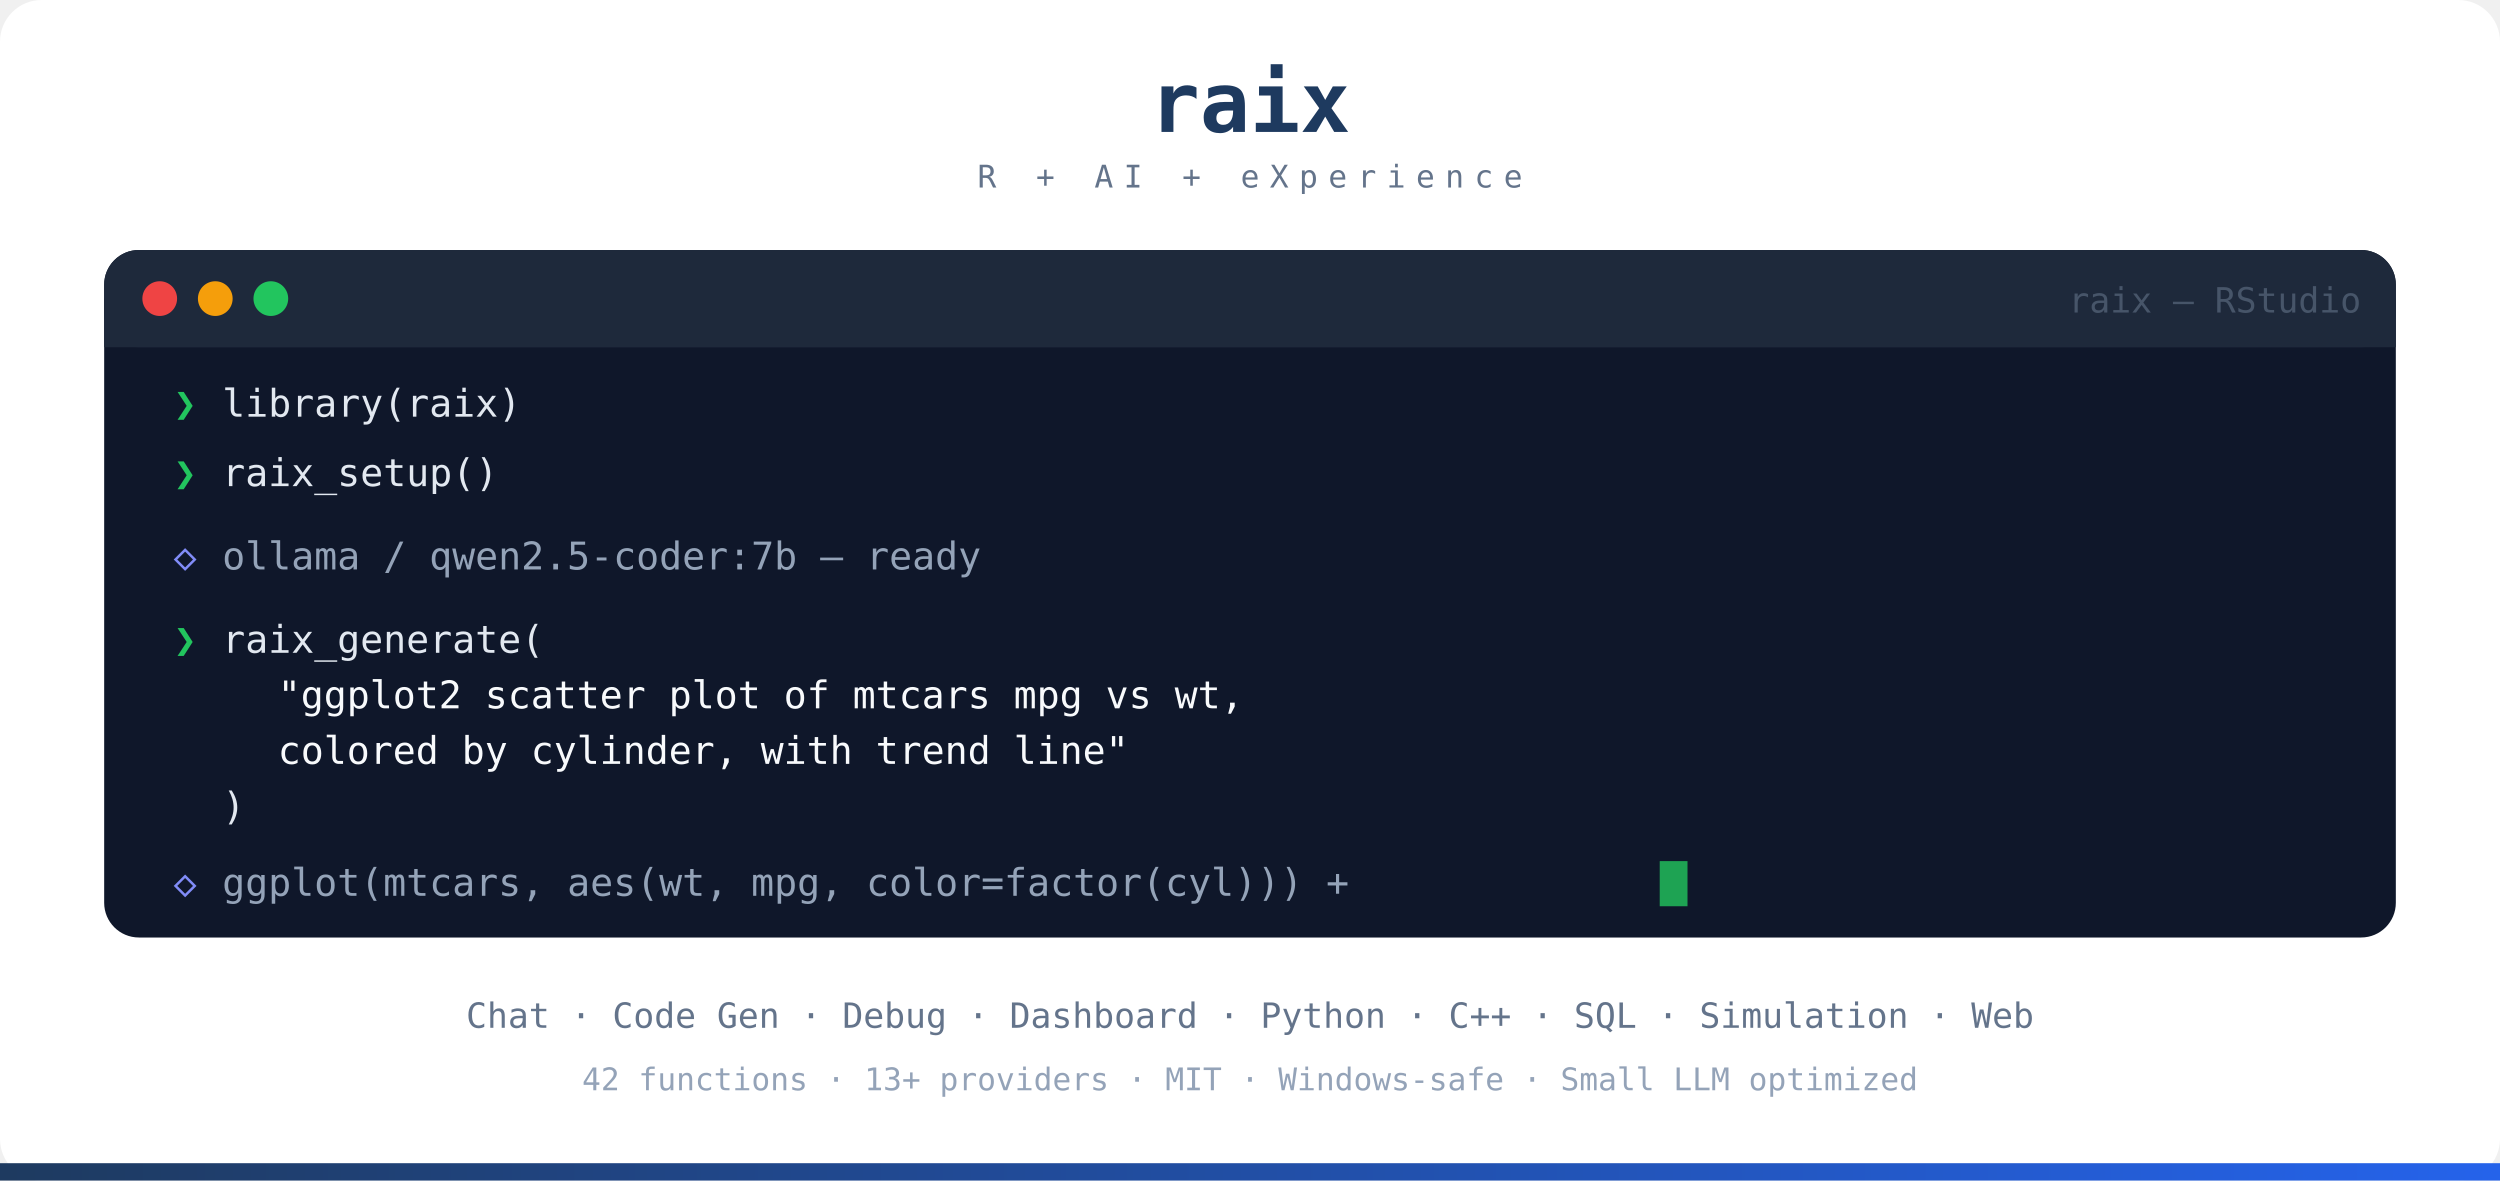
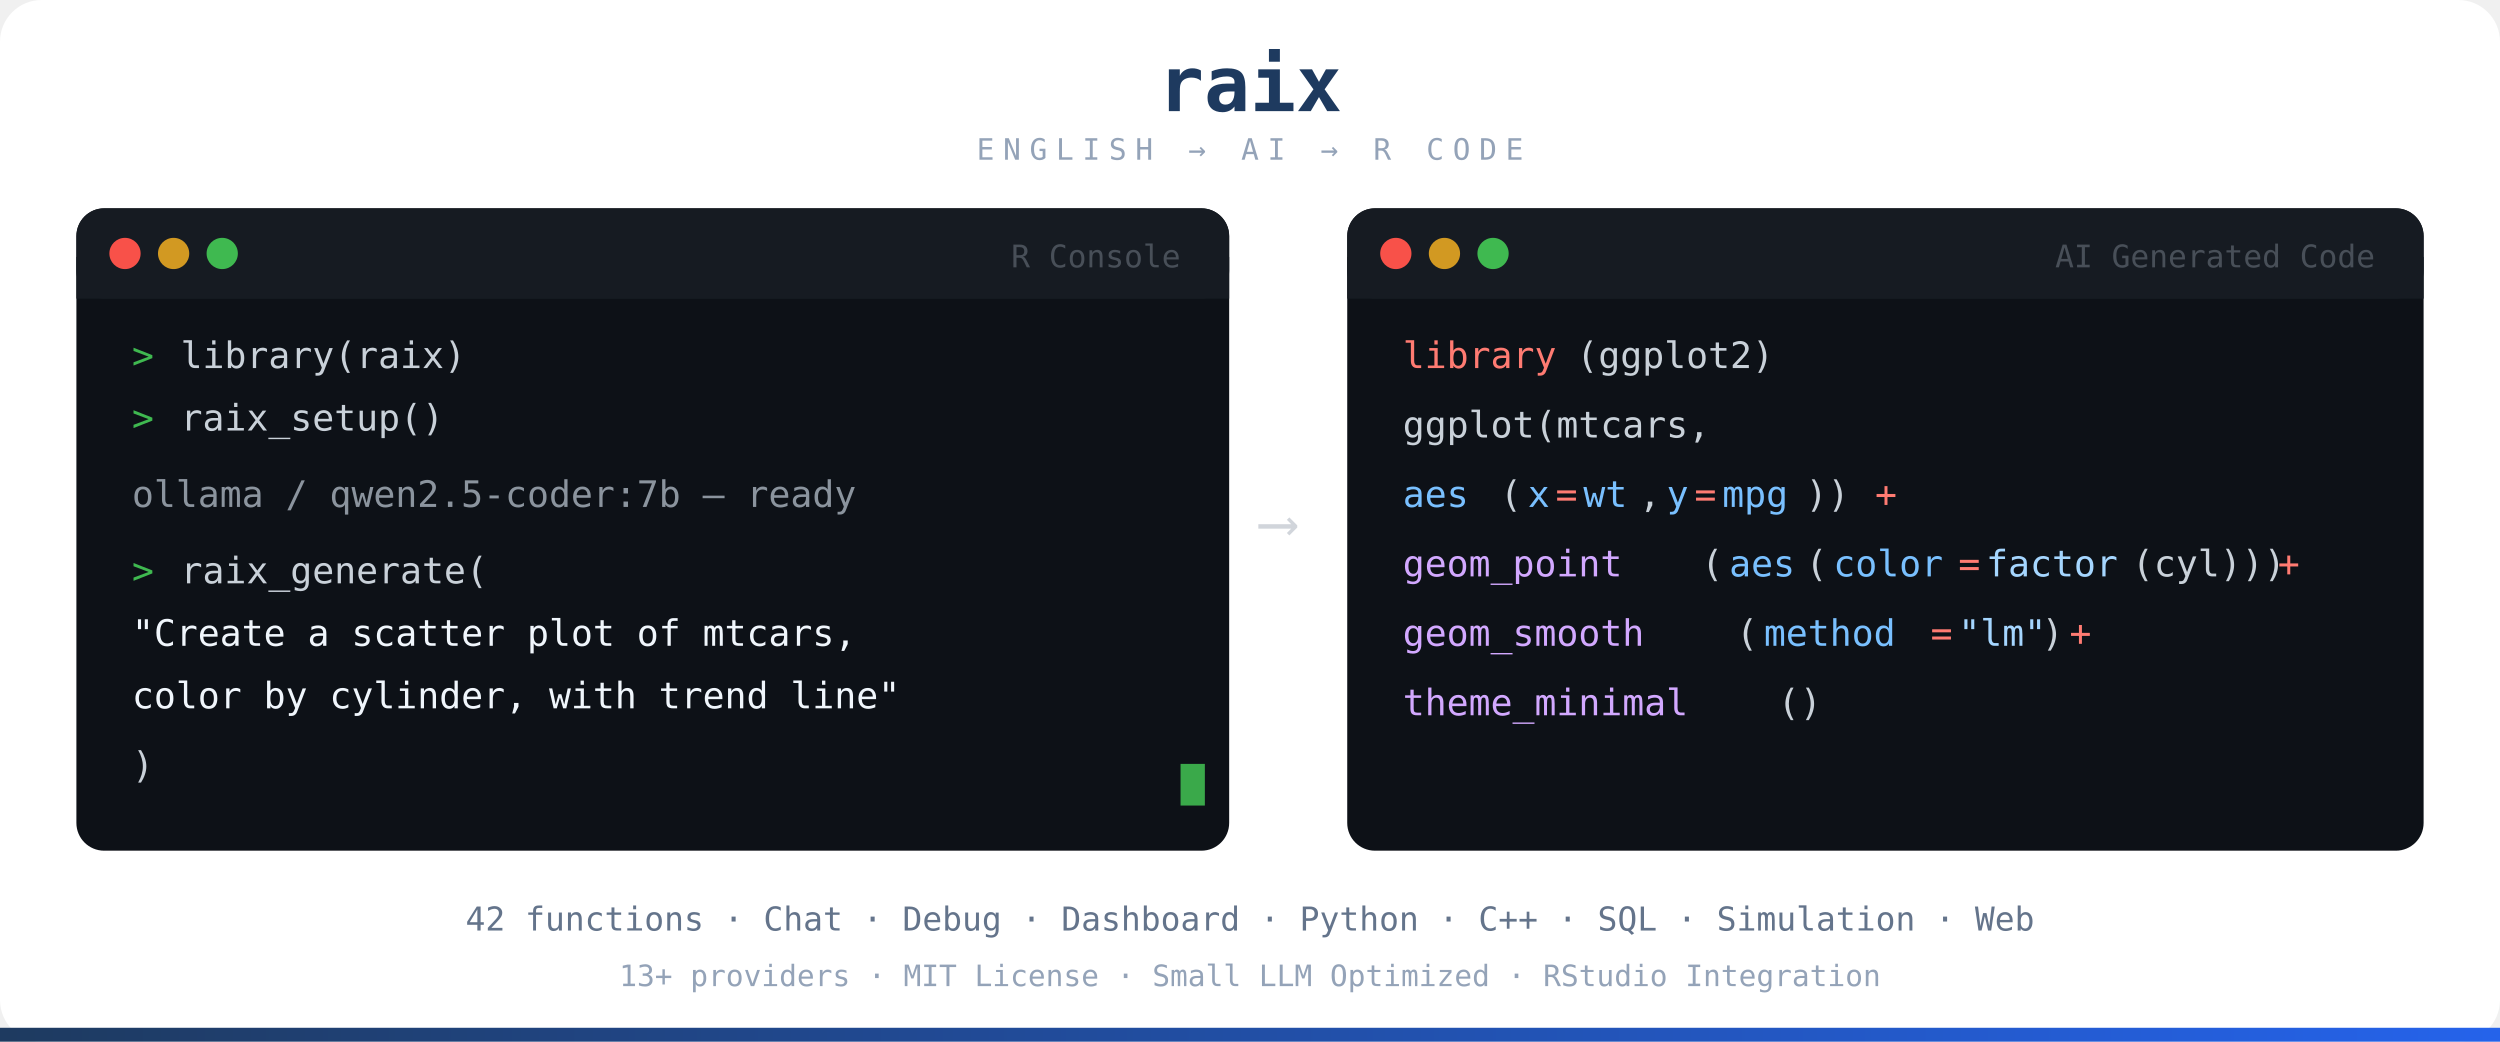
- <svg xmlns="http://www.w3.org/2000/svg" viewBox="0 0 720 340" width="720" height="340">
+ <svg xmlns="http://www.w3.org/2000/svg" viewBox="0 0 720 300" width="720" height="300">
  <defs>
    <linearGradient id="brand" x1="0%" y1="0%" x2="100%" y2="0%">
      <stop offset="0%" style="stop-color:#1e3a5f" />
      <stop offset="100%" style="stop-color:#2563eb" />
    </linearGradient>
-     <linearGradient id="purple" x1="0%" y1="0%" x2="100%" y2="0%">
-       <stop offset="0%" style="stop-color:#667eea" />
-       <stop offset="100%" style="stop-color:#a78bfa" />
-     </linearGradient>
  </defs>
-   <rect width="720" height="340" rx="12" fill="#ffffff" />
-   <text x="360" y="38" text-anchor="middle" font-family="monospace" font-size="24" font-weight="bold" fill="#1e3a5f">raix</text>
-   <text x="360" y="54" text-anchor="middle" font-family="monospace" font-size="9" fill="#64748b" letter-spacing="3">R + AI + eXperience</text>
-   <rect x="30" y="72" width="660" height="198" rx="10" fill="#0f172a" />
-   <rect x="30" y="72" width="660" height="28" rx="10" fill="#1e293b" />
-   <rect x="30" y="86" width="660" height="14" fill="#1e293b" />
-   <circle cx="46" cy="86" r="5" fill="#ef4444" />
-   <circle cx="62" cy="86" r="5" fill="#f59e0b" />
-   <circle cx="78" cy="86" r="5" fill="#22c55e" />
-   <text x="680" y="90" text-anchor="end" font-family="monospace" font-size="10" fill="#475569">raix — RStudio</text>
-   <text x="50" y="120" font-family="monospace" font-size="11" fill="#22c55e">❯</text>
-   <text x="64" y="120" font-family="monospace" font-size="11" fill="#e2e8f0">library(raix)</text>
-   <text x="50" y="140" font-family="monospace" font-size="11" fill="#22c55e">❯</text>
-   <text x="64" y="140" font-family="monospace" font-size="11" fill="#e2e8f0">raix_setup()</text>
-   <text x="50" y="164" font-family="monospace" font-size="11" fill="#818cf8">◇</text>
-   <text x="64" y="164" font-family="monospace" font-size="11" fill="#94a3b8">ollama / qwen2.5-coder:7b — ready</text>
-   <text x="50" y="188" font-family="monospace" font-size="11" fill="#22c55e">❯</text>
-   <text x="64" y="188" font-family="monospace" font-size="11" fill="#e2e8f0">raix_generate(</text>
-   <text x="80" y="204" font-family="monospace" font-size="11" fill="#f8fafc">"ggplot2 scatter plot of mtcars mpg vs wt,</text>
-   <text x="80" y="220" font-family="monospace" font-size="11" fill="#f8fafc"> colored by cylinder, with trend line"</text>
-   <text x="64" y="236" font-family="monospace" font-size="11" fill="#e2e8f0">)</text>
-   <text x="50" y="258" font-family="monospace" font-size="11" fill="#818cf8">◇</text>
-   <text x="64" y="258" font-family="monospace" font-size="11" fill="#94a3b8">ggplot(mtcars, aes(wt, mpg, color=factor(cyl))) +</text>
-   <rect x="478" y="248" width="8" height="13" fill="#22c55e" opacity="0.8">
-     <animate attributeName="opacity" values="1;0;1" dur="1s" repeatCount="indefinite" />
+   <rect width="720" height="300" rx="12" fill="#ffffff" />
+   <text x="360" y="32" text-anchor="middle" font-family="monospace" font-size="22" font-weight="bold" fill="#1e3a5f">raix</text>
+   <text x="360" y="46" text-anchor="middle" font-family="monospace" font-size="8.5" fill="#94a3b8" letter-spacing="2.5">ENGLISH → AI → R CODE</text>
+   <rect x="22" y="60" width="332" height="185" rx="8" fill="#0d1117" />
+   <rect x="22" y="60" width="332" height="26" rx="8" fill="#161b22" />
+   <rect x="22" y="74" width="332" height="12" fill="#161b22" />
+   <circle cx="36" cy="73" r="4.5" fill="#f85149" />
+   <circle cx="50" cy="73" r="4.5" fill="#d29922" />
+   <circle cx="64" cy="73" r="4.5" fill="#3fb950" />
+   <text x="340" y="77" text-anchor="end" font-family="monospace" font-size="9" fill="#484f58">R Console</text>
+   <text x="38" y="106" font-family="monospace" font-size="10.5" fill="#3fb950">&gt;</text>
+   <text x="52" y="106" font-family="monospace" font-size="10.5" fill="#c9d1d9">library(raix)</text>
+   <text x="38" y="124" font-family="monospace" font-size="10.5" fill="#3fb950">&gt;</text>
+   <text x="52" y="124" font-family="monospace" font-size="10.5" fill="#c9d1d9">raix_setup()</text>
+   <text x="38" y="146" font-family="monospace" font-size="10.5" fill="#8b949e">  ollama / qwen2.5-coder:7b — ready</text>
+   <text x="38" y="168" font-family="monospace" font-size="10.5" fill="#3fb950">&gt;</text>
+   <text x="52" y="168" font-family="monospace" font-size="10.5" fill="#c9d1d9">raix_generate(</text>
+   <text x="38" y="186" font-family="monospace" font-size="10.5" fill="#f0f6fc">  "Create a scatter plot of mtcars,</text>
+   <text x="38" y="204" font-family="monospace" font-size="10.5" fill="#f0f6fc">   color by cylinder, with trend line"</text>
+   <text x="38" y="224" font-family="monospace" font-size="10.5" fill="#c9d1d9">)</text>
+   <rect x="340" y="220" width="7" height="12" fill="#3fb950" opacity="0.9">
+     <animate attributeName="opacity" values="1;0;1" dur="1.2s" repeatCount="indefinite" />
  </rect>
-   <text x="360" y="296" text-anchor="middle" font-family="monospace" font-size="10" fill="#64748b">
-     Chat  ·  Code Gen  ·  Debug  ·  Dashboard  ·  Python  ·  C++  ·  SQL  ·  Simulation  ·  Web
+   <text x="368" y="156" text-anchor="middle" font-family="monospace" font-size="16" fill="#d1d5db">⟶</text>
+   <rect x="388" y="60" width="310" height="185" rx="8" fill="#0d1117" />
+   <rect x="388" y="60" width="310" height="26" rx="8" fill="#161b22" />
+   <rect x="388" y="74" width="310" height="12" fill="#161b22" />
+   <circle cx="402" cy="73" r="4.5" fill="#f85149" />
+   <circle cx="416" cy="73" r="4.5" fill="#d29922" />
+   <circle cx="430" cy="73" r="4.5" fill="#3fb950" />
+   <text x="684" y="77" text-anchor="end" font-family="monospace" font-size="9" fill="#484f58">AI Generated Code</text>
+   <text x="404" y="106" font-family="monospace" font-size="10.5" fill="#ff7b72">library</text>
+   <text x="454" y="106" font-family="monospace" font-size="10.5" fill="#c9d1d9">(ggplot2)</text>
+   <text x="404" y="126" font-family="monospace" font-size="10.5" fill="#c9d1d9">ggplot(mtcars,</text>
+   <text x="404" y="146" font-family="monospace" font-size="10.5" fill="#79c0ff">  aes</text>
+   <text x="432" y="146" font-family="monospace" font-size="10.5" fill="#c9d1d9">(</text>
+   <text x="440" y="146" font-family="monospace" font-size="10.5" fill="#79c0ff">x</text>
+   <text x="448" y="146" font-family="monospace" font-size="10.5" fill="#ff7b72">=</text>
+   <text x="456" y="146" font-family="monospace" font-size="10.5" fill="#79c0ff">wt</text>
+   <text x="472" y="146" font-family="monospace" font-size="10.5" fill="#c9d1d9">,</text>
+   <text x="480" y="146" font-family="monospace" font-size="10.5" fill="#79c0ff">y</text>
+   <text x="488" y="146" font-family="monospace" font-size="10.5" fill="#ff7b72">=</text>
+   <text x="496" y="146" font-family="monospace" font-size="10.5" fill="#79c0ff">mpg</text>
+   <text x="520" y="146" font-family="monospace" font-size="10.5" fill="#c9d1d9">))</text>
+   <text x="540" y="146" font-family="monospace" font-size="10.5" fill="#ff7b72">+</text>
+   <text x="404" y="166" font-family="monospace" font-size="10.5" fill="#d2a8ff">  geom_point</text>
+   <text x="490" y="166" font-family="monospace" font-size="10.5" fill="#c9d1d9">(</text>
+   <text x="498" y="166" font-family="monospace" font-size="10.5" fill="#79c0ff">aes</text>
+   <text x="520" y="166" font-family="monospace" font-size="10.5" fill="#c9d1d9">(</text>
+   <text x="528" y="166" font-family="monospace" font-size="10.5" fill="#79c0ff">color</text>
+   <text x="564" y="166" font-family="monospace" font-size="10.5" fill="#ff7b72">=</text>
+   <text x="572" y="166" font-family="monospace" font-size="10.5" fill="#a5d6ff">factor</text>
+   <text x="614" y="166" font-family="monospace" font-size="10.5" fill="#c9d1d9">(cyl)))</text>
+   <text x="656" y="166" font-family="monospace" font-size="10.5" fill="#ff7b72">+</text>
+   <text x="404" y="186" font-family="monospace" font-size="10.5" fill="#d2a8ff">  geom_smooth</text>
+   <text x="500" y="186" font-family="monospace" font-size="10.5" fill="#c9d1d9">(</text>
+   <text x="508" y="186" font-family="monospace" font-size="10.5" fill="#79c0ff">method</text>
+   <text x="556" y="186" font-family="monospace" font-size="10.5" fill="#ff7b72">=</text>
+   <text x="564" y="186" font-family="monospace" font-size="10.5" fill="#a5d6ff">"lm"</text>
+   <text x="588" y="186" font-family="monospace" font-size="10.5" fill="#c9d1d9">)</text>
+   <text x="596" y="186" font-family="monospace" font-size="10.5" fill="#ff7b72">+</text>
+   <text x="404" y="206" font-family="monospace" font-size="10.5" fill="#d2a8ff">  theme_minimal</text>
+   <text x="512" y="206" font-family="monospace" font-size="10.5" fill="#c9d1d9">()</text>
+   <text x="360" y="268" text-anchor="middle" font-family="monospace" font-size="9.5" fill="#64748b">
+     42 functions · Chat · Debug · Dashboard · Python · C++ · SQL · Simulation · Web
  </text>
-   <text x="360" y="314" text-anchor="middle" font-family="monospace" font-size="9" fill="#94a3b8">
-     42 functions  ·  13+ providers  ·  MIT  ·  Windows-safe  ·  Small LLM optimized
+   <text x="360" y="284" text-anchor="middle" font-family="monospace" font-size="8.5" fill="#94a3b8">
+     13+ providers · MIT License · Small LLM Optimized · RStudio Integration
  </text>
-   <rect x="0" y="335" width="720" height="5" fill="url(#brand)" />
+   <rect x="0" y="296" width="720" height="4" fill="url(#brand)" />
</svg>
